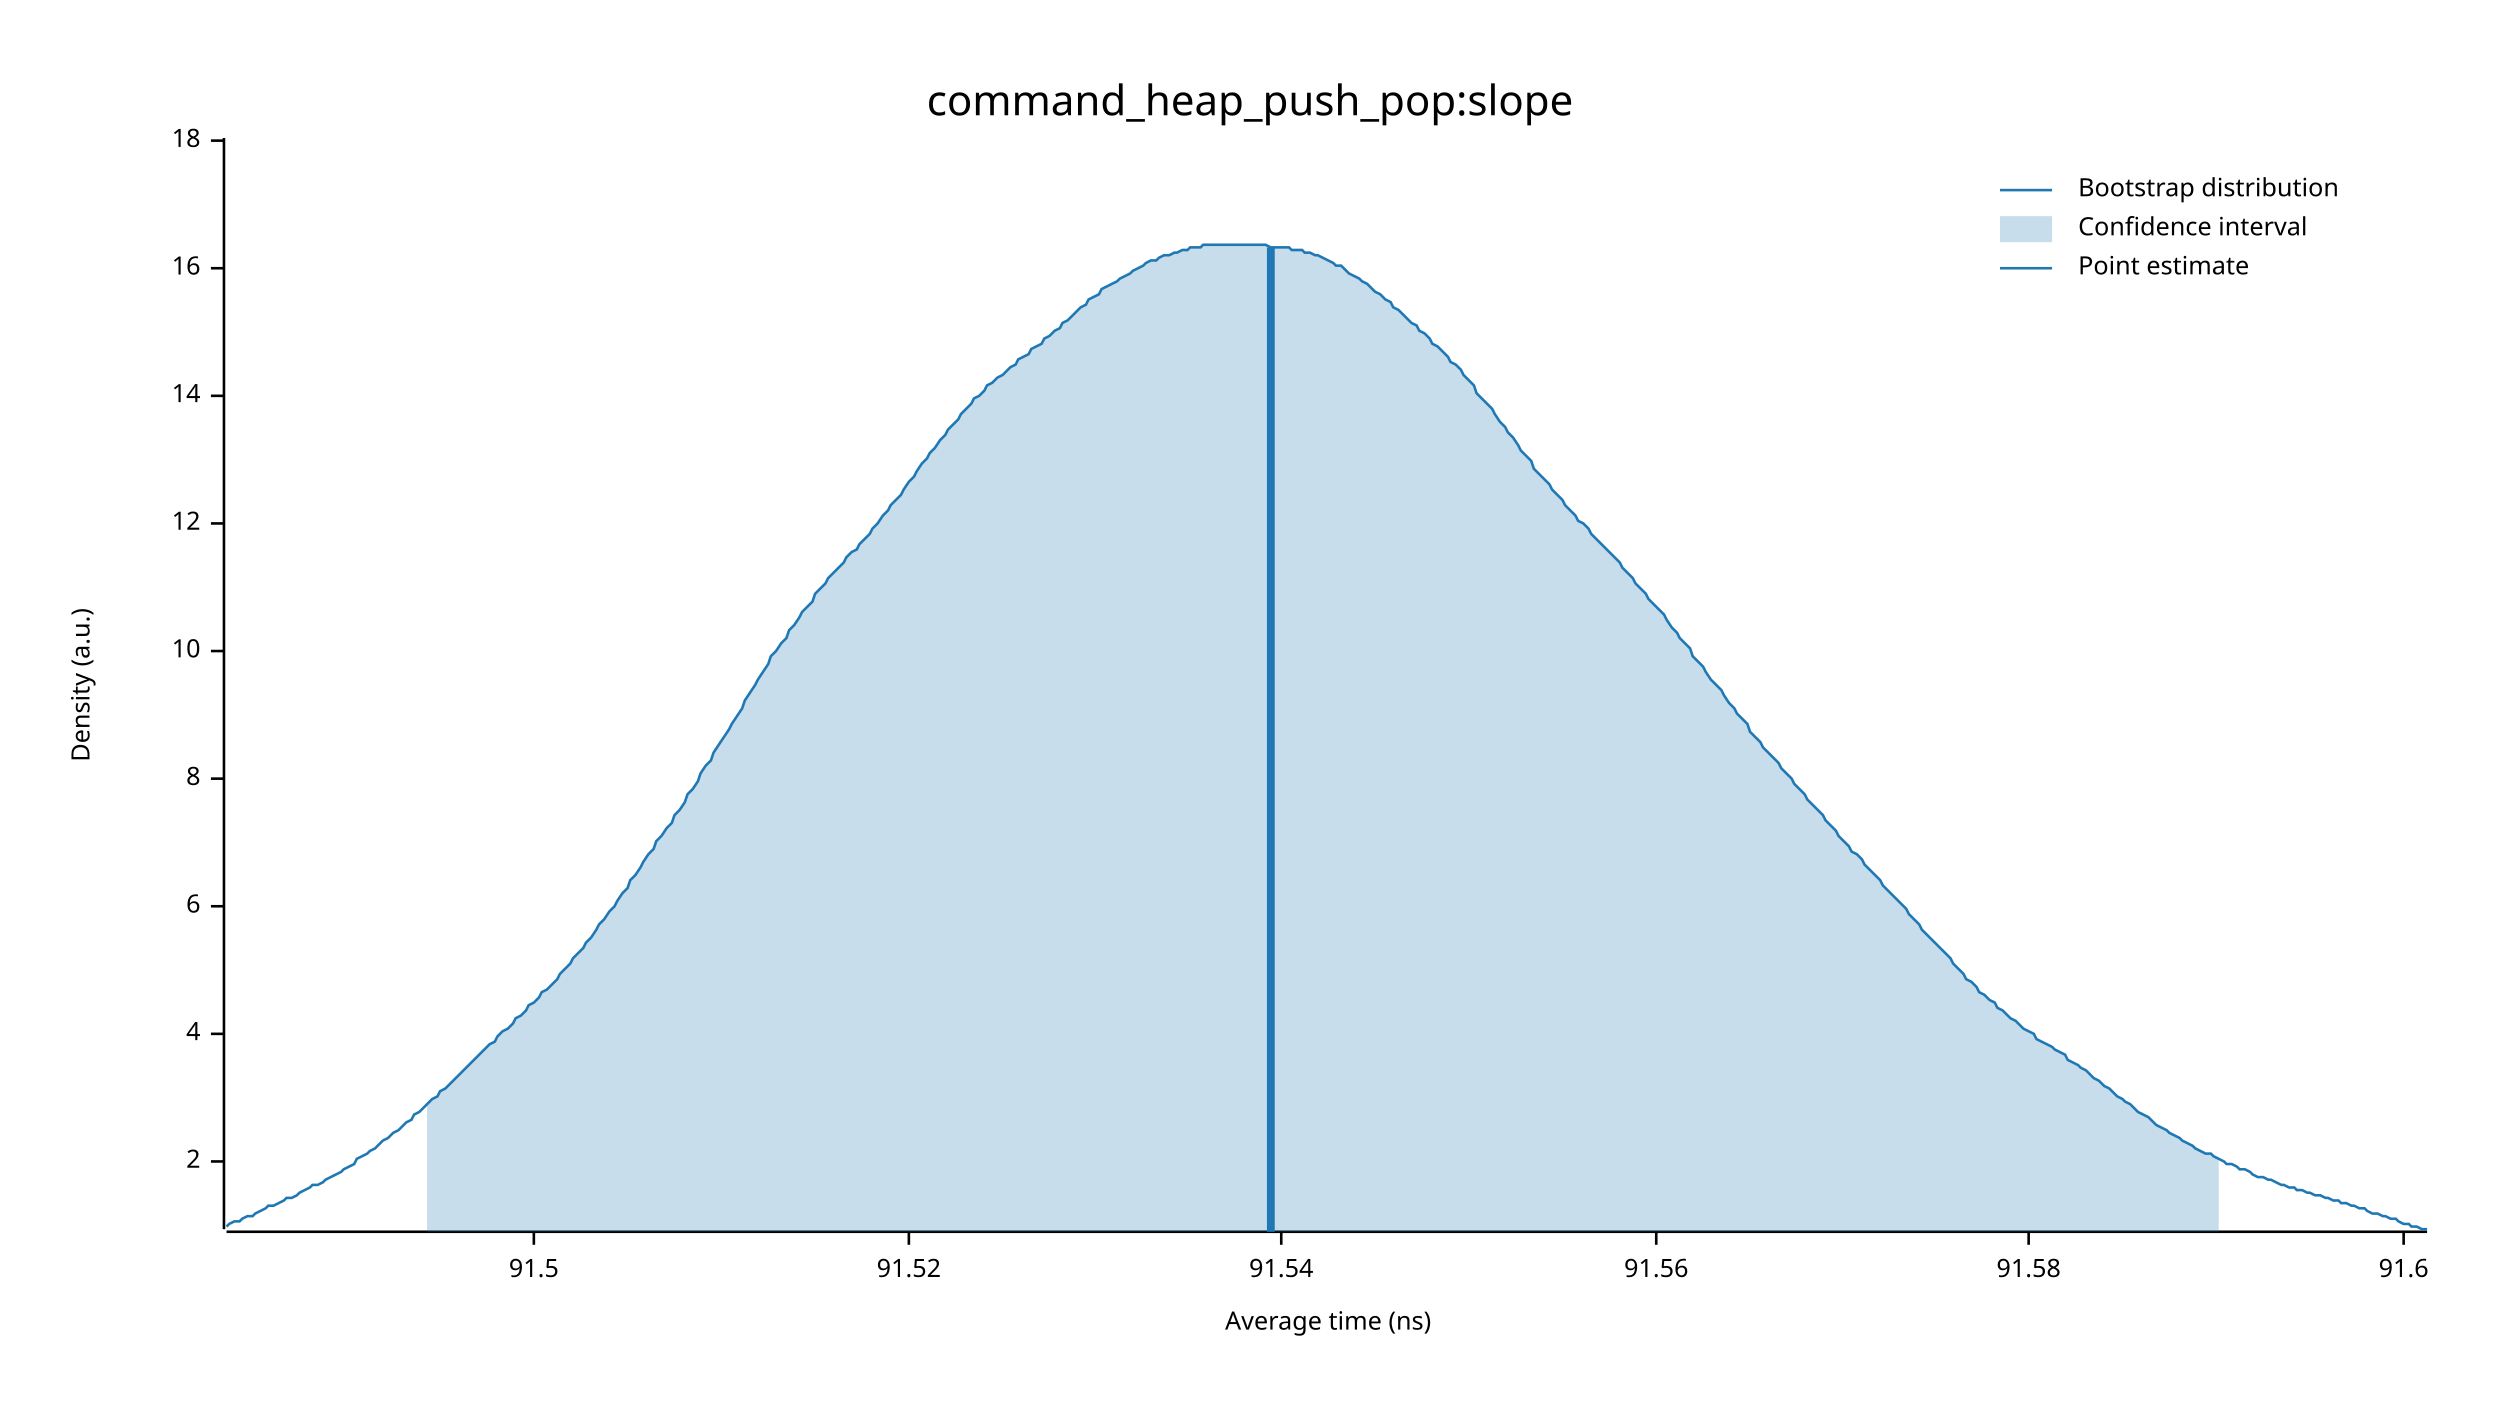
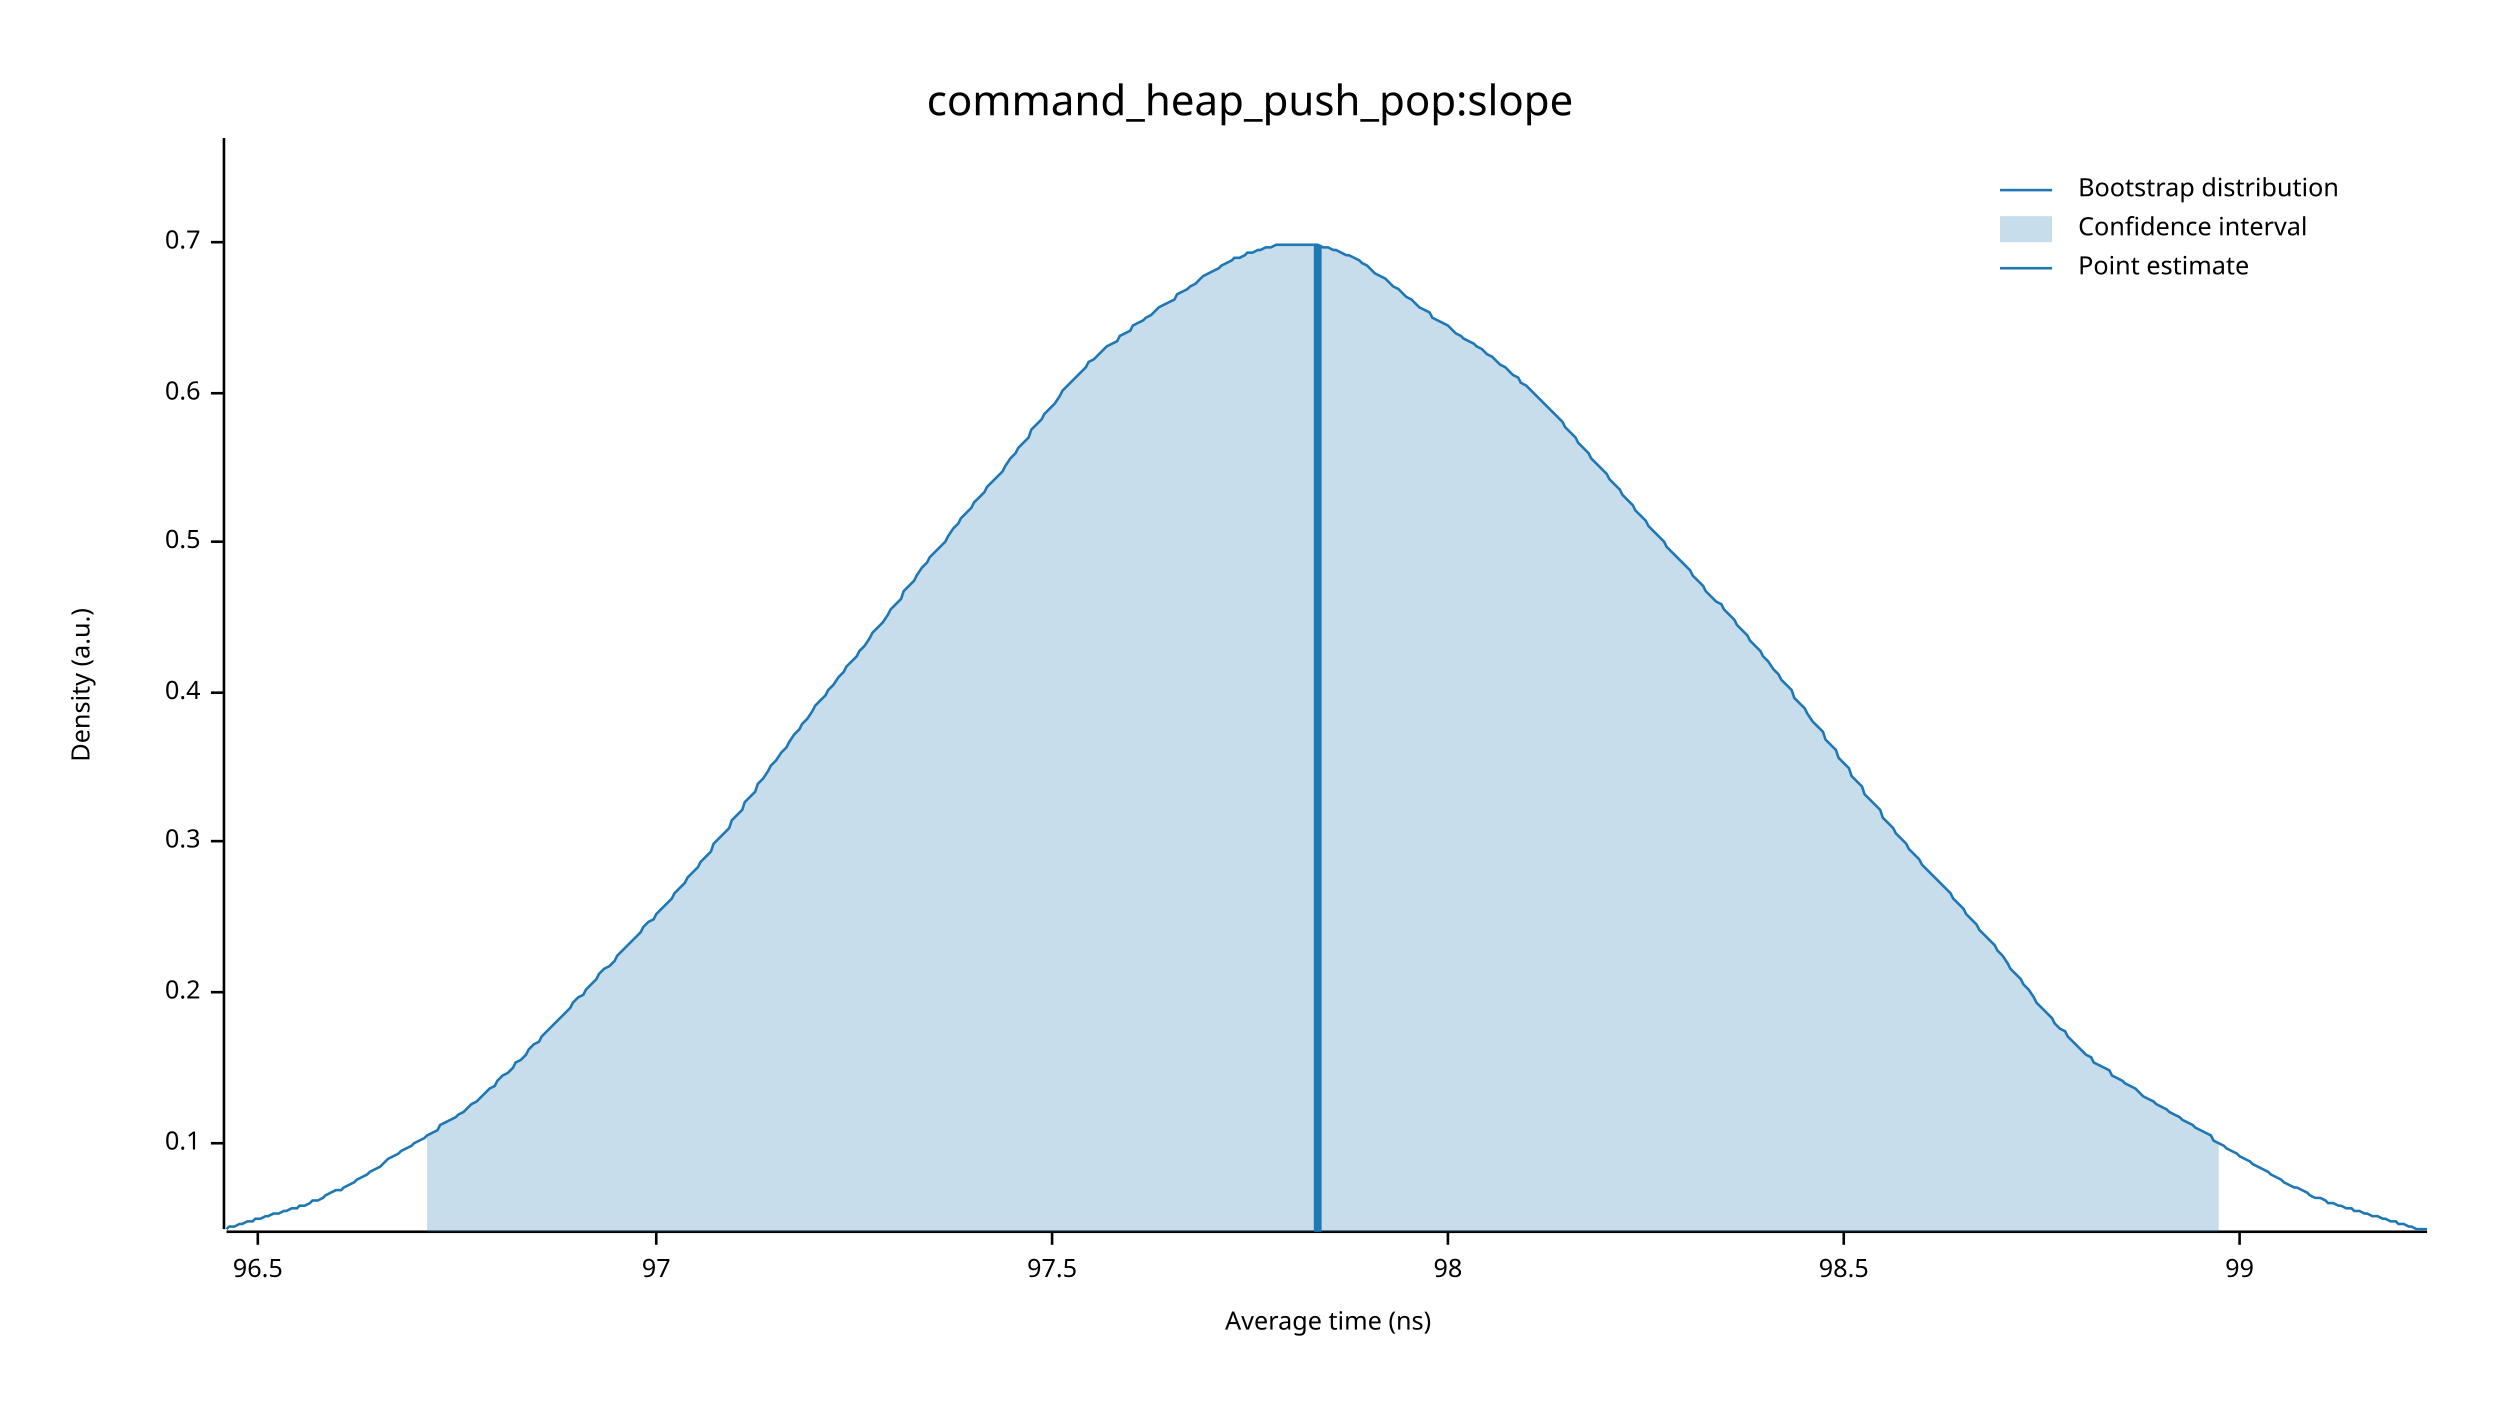
<svg xmlns="http://www.w3.org/2000/svg" width="960" height="540" viewBox="0 0 960 540">
  <text x="480" y="32" dy="0.76em" text-anchor="middle" font-family="sans-serif" font-size="16.129" opacity="1" fill="#000000">
command_heap_push_pop:slope
</text>
  <text x="27" y="263" dy="0.76em" text-anchor="middle" font-family="sans-serif" font-size="9.677" opacity="1" fill="#000000" transform="rotate(270, 27, 263)">
Density (a.u.)
</text>
  <text x="510" y="513" dy="-0.5ex" text-anchor="middle" font-family="sans-serif" font-size="9.677" opacity="1" fill="#000000">
Average time (ns)
</text>
  <polyline fill="none" opacity="1" stroke="#000000" stroke-width="1" points="86,53 86,472 " />
-   <text x="77" y="446" dy="0.5ex" text-anchor="end" font-family="sans-serif" font-size="9.677" opacity="1" fill="#000000">
- 2
+   <text x="77" y="439" dy="0.5ex" text-anchor="end" font-family="sans-serif" font-size="9.677" opacity="1" fill="#000000">
+ 0.1
</text>
-   <polyline fill="none" opacity="1" stroke="#000000" stroke-width="1" points="81,446 86,446 " />
-   <text x="77" y="397" dy="0.5ex" text-anchor="end" font-family="sans-serif" font-size="9.677" opacity="1" fill="#000000">
- 4
+   <polyline fill="none" opacity="1" stroke="#000000" stroke-width="1" points="81,439 86,439 " />
+   <text x="77" y="381" dy="0.5ex" text-anchor="end" font-family="sans-serif" font-size="9.677" opacity="1" fill="#000000">
+ 0.2
</text>
-   <polyline fill="none" opacity="1" stroke="#000000" stroke-width="1" points="81,397 86,397 " />
-   <text x="77" y="348" dy="0.5ex" text-anchor="end" font-family="sans-serif" font-size="9.677" opacity="1" fill="#000000">
- 6
+   <polyline fill="none" opacity="1" stroke="#000000" stroke-width="1" points="81,381 86,381 " />
+   <text x="77" y="323" dy="0.5ex" text-anchor="end" font-family="sans-serif" font-size="9.677" opacity="1" fill="#000000">
+ 0.3
</text>
-   <polyline fill="none" opacity="1" stroke="#000000" stroke-width="1" points="81,348 86,348 " />
-   <text x="77" y="299" dy="0.5ex" text-anchor="end" font-family="sans-serif" font-size="9.677" opacity="1" fill="#000000">
- 8
+   <polyline fill="none" opacity="1" stroke="#000000" stroke-width="1" points="81,323 86,323 " />
+   <text x="77" y="266" dy="0.5ex" text-anchor="end" font-family="sans-serif" font-size="9.677" opacity="1" fill="#000000">
+ 0.4
</text>
-   <polyline fill="none" opacity="1" stroke="#000000" stroke-width="1" points="81,299 86,299 " />
-   <text x="77" y="250" dy="0.5ex" text-anchor="end" font-family="sans-serif" font-size="9.677" opacity="1" fill="#000000">
- 10
+   <polyline fill="none" opacity="1" stroke="#000000" stroke-width="1" points="81,266 86,266 " />
+   <text x="77" y="208" dy="0.5ex" text-anchor="end" font-family="sans-serif" font-size="9.677" opacity="1" fill="#000000">
+ 0.5
</text>
-   <polyline fill="none" opacity="1" stroke="#000000" stroke-width="1" points="81,250 86,250 " />
-   <text x="77" y="201" dy="0.5ex" text-anchor="end" font-family="sans-serif" font-size="9.677" opacity="1" fill="#000000">
- 12
+   <polyline fill="none" opacity="1" stroke="#000000" stroke-width="1" points="81,208 86,208 " />
+   <text x="77" y="151" dy="0.5ex" text-anchor="end" font-family="sans-serif" font-size="9.677" opacity="1" fill="#000000">
+ 0.6
</text>
-   <polyline fill="none" opacity="1" stroke="#000000" stroke-width="1" points="81,201 86,201 " />
-   <text x="77" y="152" dy="0.5ex" text-anchor="end" font-family="sans-serif" font-size="9.677" opacity="1" fill="#000000">
- 14
+   <polyline fill="none" opacity="1" stroke="#000000" stroke-width="1" points="81,151 86,151 " />
+   <text x="77" y="93" dy="0.5ex" text-anchor="end" font-family="sans-serif" font-size="9.677" opacity="1" fill="#000000">
+ 0.7
</text>
-   <polyline fill="none" opacity="1" stroke="#000000" stroke-width="1" points="81,152 86,152 " />
-   <text x="77" y="103" dy="0.5ex" text-anchor="end" font-family="sans-serif" font-size="9.677" opacity="1" fill="#000000">
- 16
+   <polyline fill="none" opacity="1" stroke="#000000" stroke-width="1" points="81,93 86,93 " />
+   <polyline fill="none" opacity="1" stroke="#000000" stroke-width="1" points="87,473 932,473 " />
+   <text x="99" y="483" dy="0.76em" text-anchor="middle" font-family="sans-serif" font-size="9.677" opacity="1" fill="#000000">
+ 96.5
</text>
-   <polyline fill="none" opacity="1" stroke="#000000" stroke-width="1" points="81,103 86,103 " />
-   <text x="77" y="54" dy="0.5ex" text-anchor="end" font-family="sans-serif" font-size="9.677" opacity="1" fill="#000000">
- 18
+   <polyline fill="none" opacity="1" stroke="#000000" stroke-width="1" points="99,473 99,478 " />
+   <text x="252" y="483" dy="0.76em" text-anchor="middle" font-family="sans-serif" font-size="9.677" opacity="1" fill="#000000">
+ 97
</text>
-   <polyline fill="none" opacity="1" stroke="#000000" stroke-width="1" points="81,54 86,54 " />
-   <polyline fill="none" opacity="1" stroke="#000000" stroke-width="1" points="87,473 932,473 " />
-   <text x="205" y="483" dy="0.76em" text-anchor="middle" font-family="sans-serif" font-size="9.677" opacity="1" fill="#000000">
- 91.5
+   <polyline fill="none" opacity="1" stroke="#000000" stroke-width="1" points="252,473 252,478 " />
+   <text x="404" y="483" dy="0.76em" text-anchor="middle" font-family="sans-serif" font-size="9.677" opacity="1" fill="#000000">
+ 97.5
</text>
-   <polyline fill="none" opacity="1" stroke="#000000" stroke-width="1" points="205,473 205,478 " />
-   <text x="349" y="483" dy="0.76em" text-anchor="middle" font-family="sans-serif" font-size="9.677" opacity="1" fill="#000000">
- 91.52
+   <polyline fill="none" opacity="1" stroke="#000000" stroke-width="1" points="404,473 404,478 " />
+   <text x="556" y="483" dy="0.76em" text-anchor="middle" font-family="sans-serif" font-size="9.677" opacity="1" fill="#000000">
+ 98
</text>
-   <polyline fill="none" opacity="1" stroke="#000000" stroke-width="1" points="349,473 349,478 " />
-   <text x="492" y="483" dy="0.76em" text-anchor="middle" font-family="sans-serif" font-size="9.677" opacity="1" fill="#000000">
- 91.54
+   <polyline fill="none" opacity="1" stroke="#000000" stroke-width="1" points="556,473 556,478 " />
+   <text x="708" y="483" dy="0.76em" text-anchor="middle" font-family="sans-serif" font-size="9.677" opacity="1" fill="#000000">
+ 98.5
</text>
-   <polyline fill="none" opacity="1" stroke="#000000" stroke-width="1" points="492,473 492,478 " />
-   <text x="636" y="483" dy="0.76em" text-anchor="middle" font-family="sans-serif" font-size="9.677" opacity="1" fill="#000000">
- 91.56
+   <polyline fill="none" opacity="1" stroke="#000000" stroke-width="1" points="708,473 708,478 " />
+   <text x="860" y="483" dy="0.76em" text-anchor="middle" font-family="sans-serif" font-size="9.677" opacity="1" fill="#000000">
+ 99
</text>
-   <polyline fill="none" opacity="1" stroke="#000000" stroke-width="1" points="636,473 636,478 " />
-   <text x="779" y="483" dy="0.76em" text-anchor="middle" font-family="sans-serif" font-size="9.677" opacity="1" fill="#000000">
- 91.58
- </text>
-   <polyline fill="none" opacity="1" stroke="#000000" stroke-width="1" points="779,473 779,478 " />
-   <text x="923" y="483" dy="0.76em" text-anchor="middle" font-family="sans-serif" font-size="9.677" opacity="1" fill="#000000">
- 91.6
- </text>
-   <polyline fill="none" opacity="1" stroke="#000000" stroke-width="1" points="923,473 923,478 " />
-   <polyline fill="none" opacity="1" stroke="#1F78B4" stroke-width="1" points="87,471 88,470 90,469 92,469 93,468 95,467 97,467 98,466 100,465 102,464 103,463 105,463 107,462 109,461 110,460 112,460 114,459 115,458 117,457 119,456 120,455 122,455 124,454 125,453 127,452 129,451 131,450 132,449 134,448 136,447 137,445 139,444 141,443 142,442 144,441 146,439 147,438 149,437 151,435 153,434 154,433 156,431 158,430 159,428 161,427 163,425 164,424 166,422 168,421 169,419 171,418 173,416 175,414 176,413 178,411 180,409 181,408 183,406 185,404 186,403 188,401 190,400 191,398 193,396 195,395 197,393 198,391 200,390 202,388 203,386 205,385 207,383 208,381 210,380 212,378 214,376 215,374 217,372 219,370 220,368 222,366 224,364 225,362 227,360 229,357 230,355 232,353 234,350 236,348 237,346 239,343 241,341 242,338 244,336 246,333 247,331 249,328 251,326 252,323 254,321 256,318 258,316 259,313 261,311 263,308 264,305 266,303 268,300 269,297 271,294 273,292 274,289 276,286 278,283 280,280 281,278 283,275 285,272 286,269 288,266 290,263 291,261 293,258 295,255 296,252 298,250 300,247 302,245 303,242 305,240 307,237 308,235 310,233 312,231 313,228 315,226 317,224 318,222 320,220 322,218 324,216 325,214 327,212 329,211 330,209 332,207 334,205 335,203 337,201 339,198 341,196 342,194 344,192 346,190 347,188 349,185 351,183 352,181 354,178 356,176 357,174 359,172 361,169 363,167 364,165 366,163 368,161 369,159 371,157 373,155 374,153 376,152 378,150 379,148 381,147 383,145 385,144 386,143 388,141 390,140 391,138 393,137 395,136 396,134 398,133 400,132 401,130 403,129 405,127 407,126 408,124 410,123 412,121 413,120 415,118 417,117 418,115 420,114 422,113 423,111 425,110 427,109 429,108 430,107 432,106 434,105 435,104 437,103 439,102 440,101 442,100 444,100 445,99 447,98 449,98 451,97 452,97 454,96 456,96 457,95 459,95 461,95 462,94 464,94 466,94 468,94 469,94 471,94 473,94 474,94 476,94 478,94 479,94 481,94 483,94 484,94 486,94 488,95 490,95 491,95 493,95 495,95 496,96 498,96 500,96 501,97 503,97 505,98 506,98 508,99 510,100 512,101 513,102 515,102 517,104 518,105 520,106 522,107 523,108 525,109 527,111 528,112 530,113 532,115 534,116 535,118 537,119 539,121 540,122 542,124 544,125 545,127 547,128 549,130 550,132 552,133 554,135 556,137 557,139 559,140 561,142 562,144 564,146 566,148 567,151 569,153 571,155 573,157 574,159 576,162 578,164 579,166 581,168 583,171 584,173 586,175 588,177 589,180 591,182 593,184 595,186 596,188 598,190 600,192 601,194 603,196 605,198 606,200 608,201 610,203 611,205 613,207 615,209 617,211 618,212 620,214 622,216 623,218 625,220 627,222 628,224 630,226 632,228 633,230 635,232 637,234 639,236 640,238 642,241 644,243 645,245 647,247 649,249 650,252 652,254 654,256 655,258 657,261 659,263 661,265 662,267 664,270 666,272 667,274 669,276 671,278 672,281 674,283 676,285 677,287 679,289 681,291 683,293 684,295 686,297 688,299 689,301 691,303 693,305 694,307 696,309 698,311 700,313 701,315 703,317 705,319 706,321 708,323 710,325 711,327 713,328 715,330 716,332 718,334 720,336 722,338 723,340 725,342 727,344 728,345 730,347 732,349 733,351 735,353 737,355 738,357 740,359 742,361 744,363 745,364 747,366 749,368 750,370 752,372 754,374 755,376 757,377 759,379 760,381 762,382 764,384 766,385 767,387 769,388 771,390 772,391 774,392 776,394 777,395 779,396 781,397 782,399 784,400 786,401 788,402 789,403 791,404 793,405 794,407 796,408 798,409 799,410 801,411 803,413 804,414 806,415 808,417 810,418 811,419 813,421 815,422 816,423 818,424 820,426 821,427 823,428 825,429 827,431 828,432 830,433 832,434 833,435 835,436 837,437 838,438 840,439 842,440 843,441 845,442 847,443 849,443 850,444 852,445 854,446 855,447 857,447 859,448 860,449 862,449 864,450 865,451 867,452 869,452 871,453 872,453 874,454 876,455 877,455 879,456 881,456 882,457 884,457 886,458 887,458 889,459 891,459 893,460 894,460 896,461 898,461 899,462 901,462 903,463 904,463 906,464 908,464 909,465 911,466 913,466 915,467 916,467 918,468 920,468 921,469 923,470 925,470 926,471 928,471 930,472 932,472 " />
-   <polygon opacity="0.25" fill="#1F78B4" points="164,424 166,422 168,421 169,419 171,418 173,416 175,414 176,413 178,411 180,409 181,408 183,406 185,404 186,403 188,401 190,400 191,398 193,396 195,395 197,393 198,391 200,390 202,388 203,386 205,385 207,383 208,381 210,380 212,378 214,376 215,374 217,372 219,370 220,368 222,366 224,364 225,362 227,360 229,357 230,355 232,353 234,350 236,348 237,346 239,343 241,341 242,338 244,336 246,333 247,331 249,328 251,326 252,323 254,321 256,318 258,316 259,313 261,311 263,308 264,305 266,303 268,300 269,297 271,294 273,292 274,289 276,286 278,283 280,280 281,278 283,275 285,272 286,269 288,266 290,263 291,261 293,258 295,255 296,252 298,250 300,247 302,245 303,242 305,240 307,237 308,235 310,233 312,231 313,228 315,226 317,224 318,222 320,220 322,218 324,216 325,214 327,212 329,211 330,209 332,207 334,205 335,203 337,201 339,198 341,196 342,194 344,192 346,190 347,188 349,185 351,183 352,181 354,178 356,176 357,174 359,172 361,169 363,167 364,165 366,163 368,161 369,159 371,157 373,155 374,153 376,152 378,150 379,148 381,147 383,145 385,144 386,143 388,141 390,140 391,138 393,137 395,136 396,134 398,133 400,132 401,130 403,129 405,127 407,126 408,124 410,123 412,121 413,120 415,118 417,117 418,115 420,114 422,113 423,111 425,110 427,109 429,108 430,107 432,106 434,105 435,104 437,103 439,102 440,101 442,100 444,100 445,99 447,98 449,98 451,97 452,97 454,96 456,96 457,95 459,95 461,95 462,94 464,94 466,94 468,94 469,94 471,94 473,94 474,94 476,94 478,94 479,94 481,94 483,94 484,94 486,94 488,95 490,95 491,95 493,95 495,95 496,96 498,96 500,96 501,97 503,97 505,98 506,98 508,99 510,100 512,101 513,102 515,102 517,104 518,105 520,106 522,107 523,108 525,109 527,111 528,112 530,113 532,115 534,116 535,118 537,119 539,121 540,122 542,124 544,125 545,127 547,128 549,130 550,132 552,133 554,135 556,137 557,139 559,140 561,142 562,144 564,146 566,148 567,151 569,153 571,155 573,157 574,159 576,162 578,164 579,166 581,168 583,171 584,173 586,175 588,177 589,180 591,182 593,184 595,186 596,188 598,190 600,192 601,194 603,196 605,198 606,200 608,201 610,203 611,205 613,207 615,209 617,211 618,212 620,214 622,216 623,218 625,220 627,222 628,224 630,226 632,228 633,230 635,232 637,234 639,236 640,238 642,241 644,243 645,245 647,247 649,249 650,252 652,254 654,256 655,258 657,261 659,263 661,265 662,267 664,270 666,272 667,274 669,276 671,278 672,281 674,283 676,285 677,287 679,289 681,291 683,293 684,295 686,297 688,299 689,301 691,303 693,305 694,307 696,309 698,311 700,313 701,315 703,317 705,319 706,321 708,323 710,325 711,327 713,328 715,330 716,332 718,334 720,336 722,338 723,340 725,342 727,344 728,345 730,347 732,349 733,351 735,353 737,355 738,357 740,359 742,361 744,363 745,364 747,366 749,368 750,370 752,372 754,374 755,376 757,377 759,379 760,381 762,382 764,384 766,385 767,387 769,388 771,390 772,391 774,392 776,394 777,395 779,396 781,397 782,399 784,400 786,401 788,402 789,403 791,404 793,405 794,407 796,408 798,409 799,410 801,411 803,413 804,414 806,415 808,417 810,418 811,419 813,421 815,422 816,423 818,424 820,426 821,427 823,428 825,429 827,431 828,432 830,433 832,434 833,435 835,436 837,437 838,438 840,439 842,440 843,441 845,442 847,443 849,443 850,444 852,445 852,473 164,473 " />
-   <polyline fill="none" opacity="1" stroke="#1F78B4" stroke-width="3" points="488,473 488,95 " />
+   <polyline fill="none" opacity="1" stroke="#000000" stroke-width="1" points="860,473 860,478 " />
+   <polyline fill="none" opacity="1" stroke="#1F78B4" stroke-width="1" points="87,472 88,471 90,471 92,470 93,470 95,469 97,469 98,468 100,468 102,467 103,467 105,466 107,466 109,465 110,465 112,464 114,464 115,463 117,463 119,462 120,461 122,461 124,460 125,459 127,458 129,457 131,457 132,456 134,455 136,454 137,453 139,452 141,451 142,450 144,449 146,448 147,447 149,445 151,444 153,443 154,442 156,441 158,440 159,439 161,438 163,437 164,436 166,435 168,434 169,432 171,431 173,430 175,429 176,428 178,427 180,425 181,424 183,423 185,421 186,420 188,418 190,417 191,415 193,413 195,412 197,410 198,408 200,407 202,405 203,403 205,401 207,400 208,398 210,396 212,394 214,392 215,391 217,389 219,387 220,385 222,383 224,382 225,380 227,378 229,376 230,374 232,372 234,371 236,369 237,367 239,365 241,363 242,362 244,360 246,358 247,356 249,354 251,353 252,351 254,349 256,347 258,345 259,343 261,341 263,339 264,337 266,335 268,333 269,331 271,329 273,327 274,324 276,322 278,320 280,318 281,315 283,313 285,311 286,308 288,306 290,304 291,301 293,299 295,296 296,294 298,292 300,289 302,287 303,285 305,282 307,280 308,278 310,276 312,273 313,271 315,269 317,267 318,265 320,263 322,260 324,258 325,256 327,254 329,252 330,250 332,248 334,245 335,243 337,241 339,239 341,236 342,234 344,232 346,230 347,227 349,225 351,223 352,221 354,218 356,216 357,214 359,212 361,210 363,208 364,206 366,203 368,201 369,199 371,197 373,195 374,193 376,191 378,189 379,187 381,185 383,183 385,181 386,179 388,176 390,174 391,172 393,170 395,168 396,165 398,163 400,161 401,159 403,157 405,155 407,152 408,150 410,148 412,146 413,145 415,143 417,141 418,139 420,138 422,136 423,135 425,133 427,132 429,131 430,129 432,128 434,127 435,125 437,124 439,123 440,122 442,121 444,119 445,118 447,117 449,116 451,115 452,113 454,112 456,111 457,110 459,109 461,107 462,106 464,105 466,104 468,103 469,102 471,101 473,100 474,99 476,99 478,98 479,97 481,97 483,96 484,96 486,95 488,95 490,94 491,94 493,94 495,94 496,94 498,94 500,94 501,94 503,94 505,94 506,94 508,95 510,95 512,96 513,96 515,97 517,98 518,98 520,99 522,100 523,101 525,102 527,104 528,105 530,106 532,107 534,109 535,110 537,111 539,113 540,114 542,115 544,117 545,118 547,119 549,120 550,122 552,123 554,124 556,125 557,126 559,128 561,129 562,130 564,131 566,132 567,133 569,134 571,136 573,137 574,138 576,140 578,141 579,142 581,144 583,145 584,147 586,148 588,150 589,151 591,153 593,155 595,157 596,158 598,160 600,162 601,164 603,166 605,168 606,170 608,172 610,174 611,176 613,178 615,180 617,182 618,184 620,186 622,188 623,190 625,192 627,194 628,196 630,198 632,200 633,202 635,204 637,206 639,208 640,210 642,212 644,214 645,215 647,217 649,219 650,221 652,223 654,225 655,227 657,229 659,231 661,232 662,234 664,236 666,238 667,240 669,242 671,244 672,246 674,248 676,250 677,252 679,254 681,257 683,259 684,261 686,263 688,265 689,268 691,270 693,272 694,274 696,277 698,279 700,281 701,284 703,286 705,288 706,291 708,293 710,295 711,298 713,300 715,302 716,305 718,307 720,309 722,311 723,314 725,316 727,318 728,320 730,322 732,324 733,326 735,328 737,330 738,332 740,334 742,336 744,338 745,339 747,341 749,343 750,345 752,347 754,349 755,351 757,353 759,355 760,357 762,359 764,361 766,363 767,365 769,367 771,370 772,372 774,374 776,376 777,378 779,380 781,383 782,385 784,387 786,389 788,391 789,393 791,395 793,396 794,398 796,400 798,402 799,403 801,405 803,406 804,408 806,409 808,410 810,411 811,413 813,414 815,415 816,416 818,417 820,418 821,419 823,421 825,422 827,423 828,424 830,425 832,426 833,427 835,428 837,429 838,430 840,431 842,432 843,433 845,434 847,435 849,436 850,438 852,439 854,440 855,441 857,442 859,443 860,444 862,445 864,446 865,447 867,448 869,449 871,450 872,451 874,452 876,453 877,454 879,455 881,456 882,456 884,457 886,458 887,459 889,460 891,460 893,461 894,462 896,462 898,463 899,463 901,464 903,464 904,465 906,465 908,466 909,466 911,467 913,467 915,468 916,468 918,469 920,469 921,470 923,470 925,471 926,471 928,472 930,472 932,472 " />
+   <polygon opacity="0.25" fill="#1F78B4" points="164,436 166,435 168,434 169,432 171,431 173,430 175,429 176,428 178,427 180,425 181,424 183,423 185,421 186,420 188,418 190,417 191,415 193,413 195,412 197,410 198,408 200,407 202,405 203,403 205,401 207,400 208,398 210,396 212,394 214,392 215,391 217,389 219,387 220,385 222,383 224,382 225,380 227,378 229,376 230,374 232,372 234,371 236,369 237,367 239,365 241,363 242,362 244,360 246,358 247,356 249,354 251,353 252,351 254,349 256,347 258,345 259,343 261,341 263,339 264,337 266,335 268,333 269,331 271,329 273,327 274,324 276,322 278,320 280,318 281,315 283,313 285,311 286,308 288,306 290,304 291,301 293,299 295,296 296,294 298,292 300,289 302,287 303,285 305,282 307,280 308,278 310,276 312,273 313,271 315,269 317,267 318,265 320,263 322,260 324,258 325,256 327,254 329,252 330,250 332,248 334,245 335,243 337,241 339,239 341,236 342,234 344,232 346,230 347,227 349,225 351,223 352,221 354,218 356,216 357,214 359,212 361,210 363,208 364,206 366,203 368,201 369,199 371,197 373,195 374,193 376,191 378,189 379,187 381,185 383,183 385,181 386,179 388,176 390,174 391,172 393,170 395,168 396,165 398,163 400,161 401,159 403,157 405,155 407,152 408,150 410,148 412,146 413,145 415,143 417,141 418,139 420,138 422,136 423,135 425,133 427,132 429,131 430,129 432,128 434,127 435,125 437,124 439,123 440,122 442,121 444,119 445,118 447,117 449,116 451,115 452,113 454,112 456,111 457,110 459,109 461,107 462,106 464,105 466,104 468,103 469,102 471,101 473,100 474,99 476,99 478,98 479,97 481,97 483,96 484,96 486,95 488,95 490,94 491,94 493,94 495,94 496,94 498,94 500,94 501,94 503,94 505,94 506,94 508,95 510,95 512,96 513,96 515,97 517,98 518,98 520,99 522,100 523,101 525,102 527,104 528,105 530,106 532,107 534,109 535,110 537,111 539,113 540,114 542,115 544,117 545,118 547,119 549,120 550,122 552,123 554,124 556,125 557,126 559,128 561,129 562,130 564,131 566,132 567,133 569,134 571,136 573,137 574,138 576,140 578,141 579,142 581,144 583,145 584,147 586,148 588,150 589,151 591,153 593,155 595,157 596,158 598,160 600,162 601,164 603,166 605,168 606,170 608,172 610,174 611,176 613,178 615,180 617,182 618,184 620,186 622,188 623,190 625,192 627,194 628,196 630,198 632,200 633,202 635,204 637,206 639,208 640,210 642,212 644,214 645,215 647,217 649,219 650,221 652,223 654,225 655,227 657,229 659,231 661,232 662,234 664,236 666,238 667,240 669,242 671,244 672,246 674,248 676,250 677,252 679,254 681,257 683,259 684,261 686,263 688,265 689,268 691,270 693,272 694,274 696,277 698,279 700,281 701,284 703,286 705,288 706,291 708,293 710,295 711,298 713,300 715,302 716,305 718,307 720,309 722,311 723,314 725,316 727,318 728,320 730,322 732,324 733,326 735,328 737,330 738,332 740,334 742,336 744,338 745,339 747,341 749,343 750,345 752,347 754,349 755,351 757,353 759,355 760,357 762,359 764,361 766,363 767,365 769,367 771,370 772,372 774,374 776,376 777,378 779,380 781,383 782,385 784,387 786,389 788,391 789,393 791,395 793,396 794,398 796,400 798,402 799,403 801,405 803,406 804,408 806,409 808,410 810,411 811,413 813,414 815,415 816,416 818,417 820,418 821,419 823,421 825,422 827,423 828,424 830,425 832,426 833,427 835,428 837,429 838,430 840,431 842,432 843,433 845,434 847,435 849,436 850,438 852,439 852,473 164,473 " />
+   <polyline fill="none" opacity="1" stroke="#1F78B4" stroke-width="3" points="506,473 506,94 " />
  <text x="798" y="68" dy="0.76em" text-anchor="start" font-family="sans-serif" font-size="9.677" opacity="1" fill="#000000">
Bootstrap distribution
</text>
  <text x="798" y="83" dy="0.76em" text-anchor="start" font-family="sans-serif" font-size="9.677" opacity="1" fill="#000000">
Confidence interval
</text>
  <text x="798" y="98" dy="0.76em" text-anchor="start" font-family="sans-serif" font-size="9.677" opacity="1" fill="#000000">
Point estimate
</text>
  <polyline fill="none" opacity="1" stroke="#1F78B4" stroke-width="1" points="768,73 788,73 " />
  <rect x="768" y="83" width="20" height="10" opacity="0.25" fill="#1F78B4" stroke="none" />
  <polyline fill="none" opacity="1" stroke="#1F78B4" stroke-width="1" points="768,103 788,103 " />
</svg>
